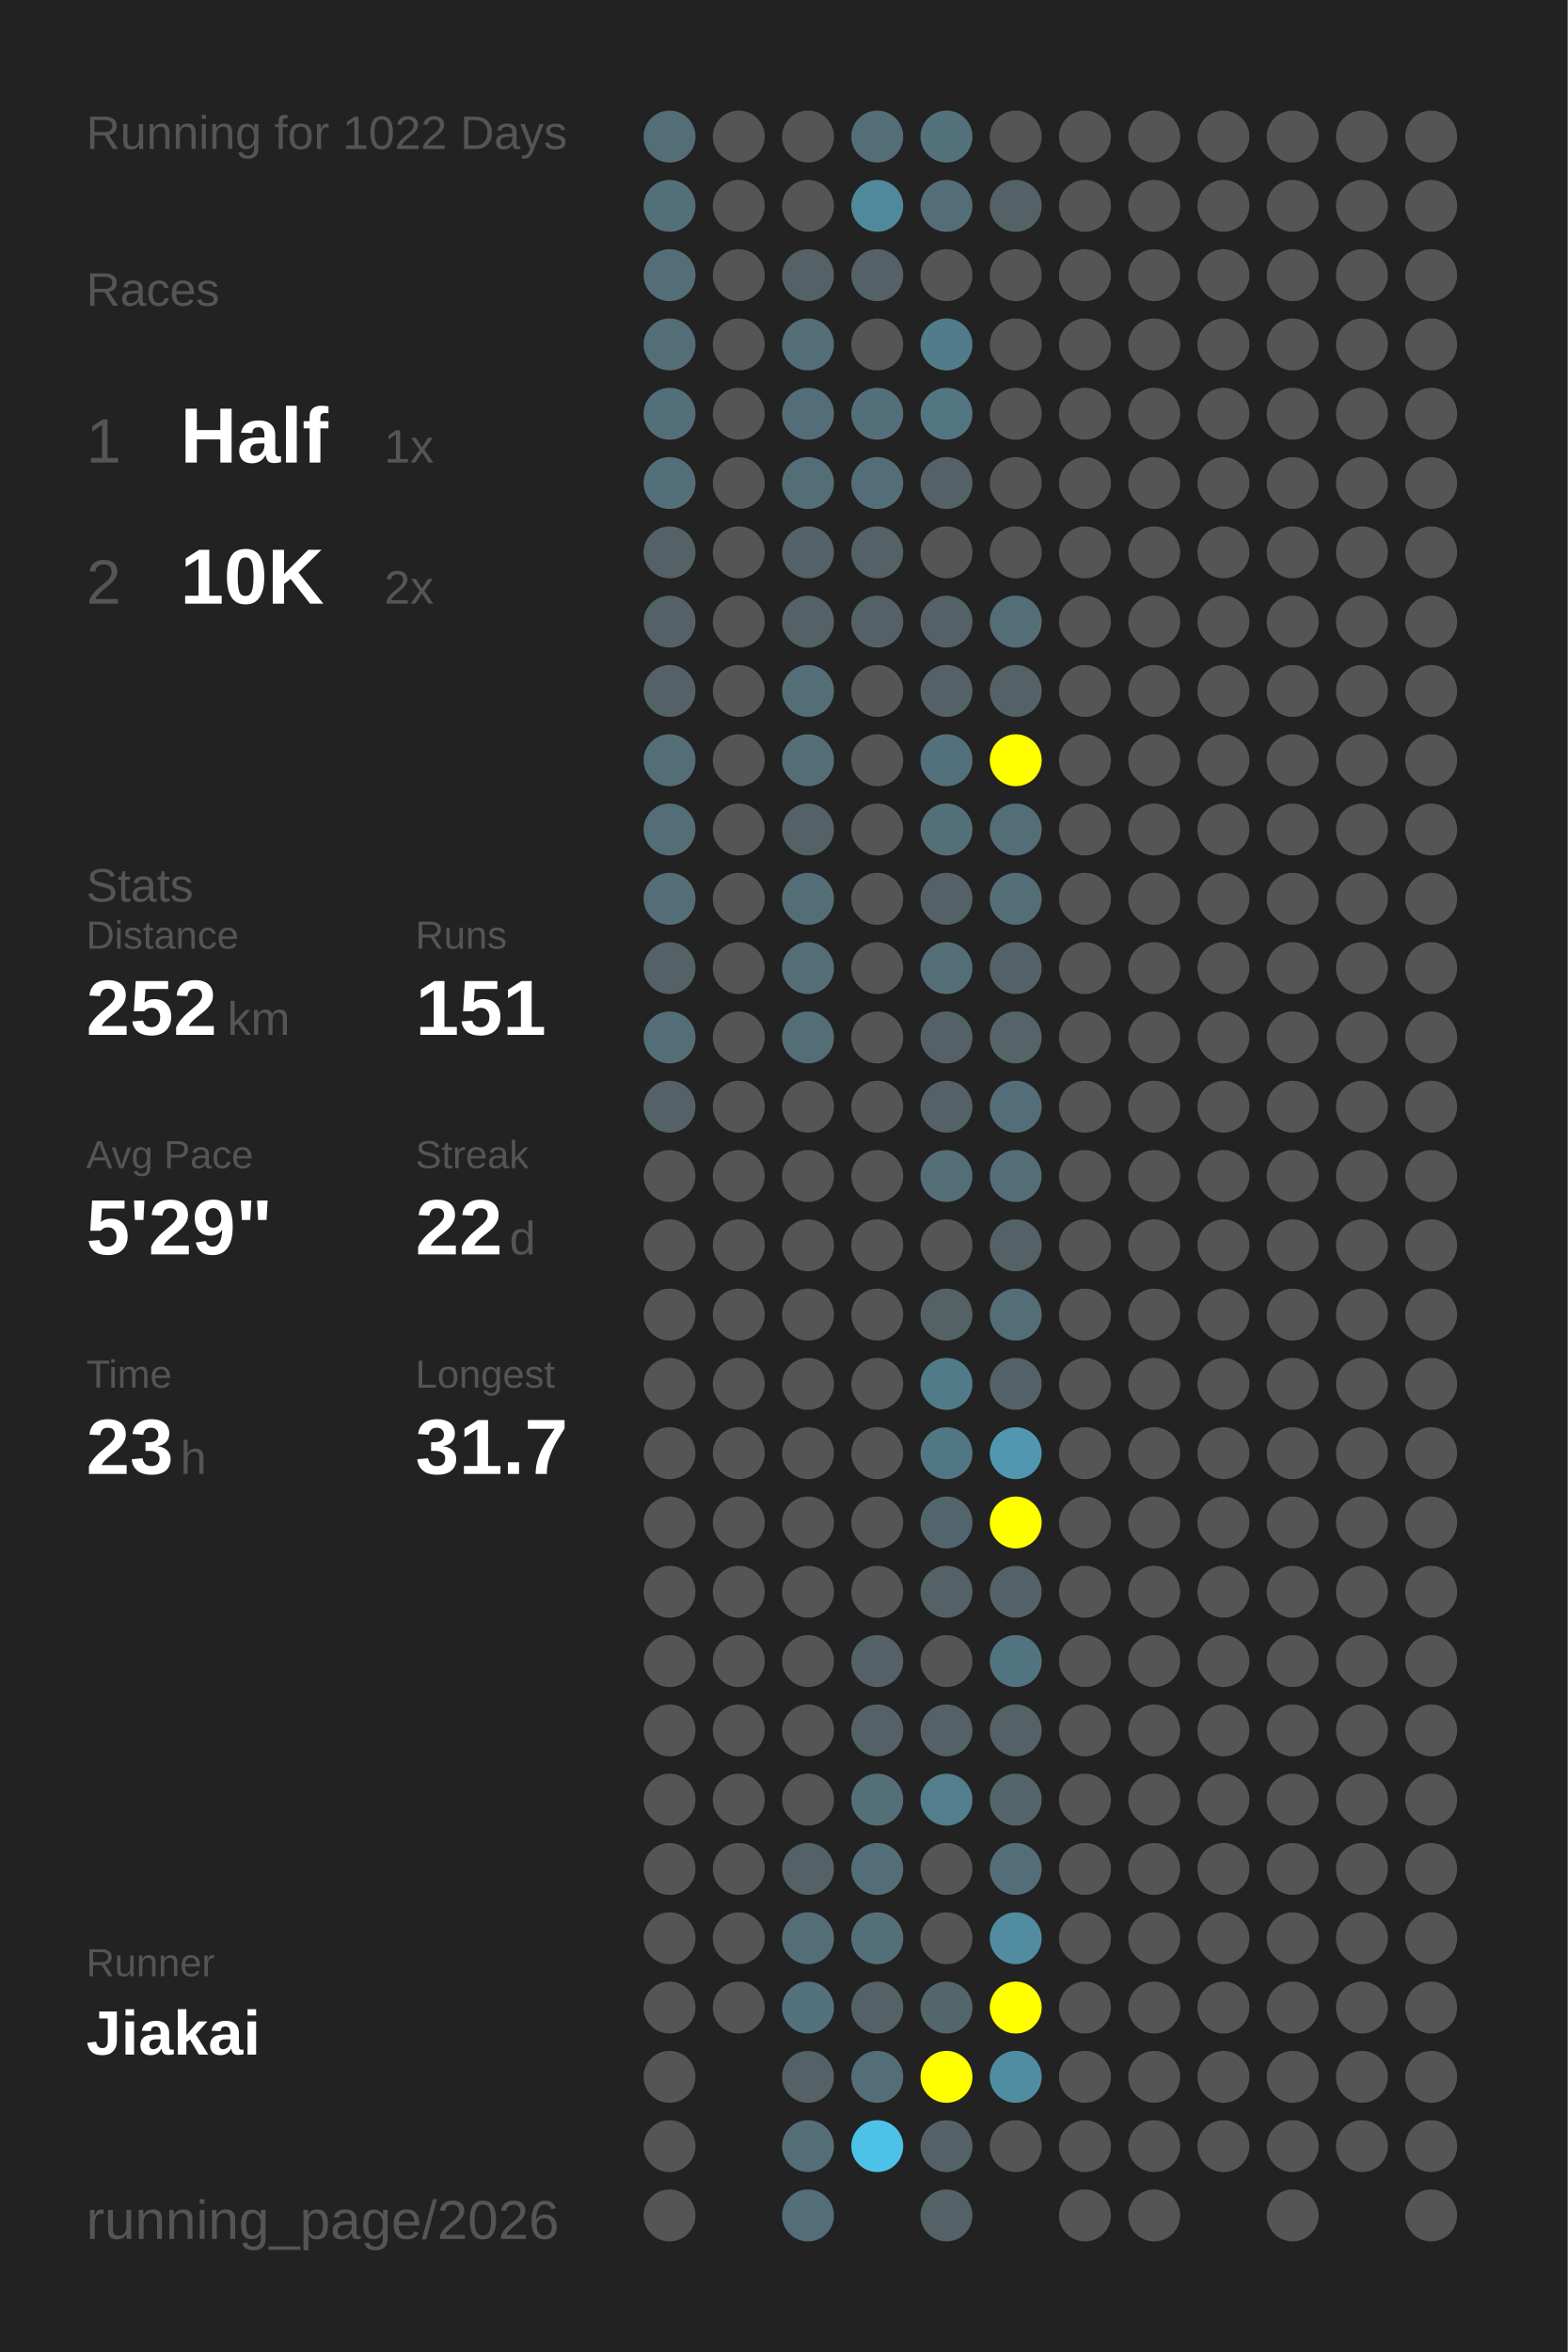
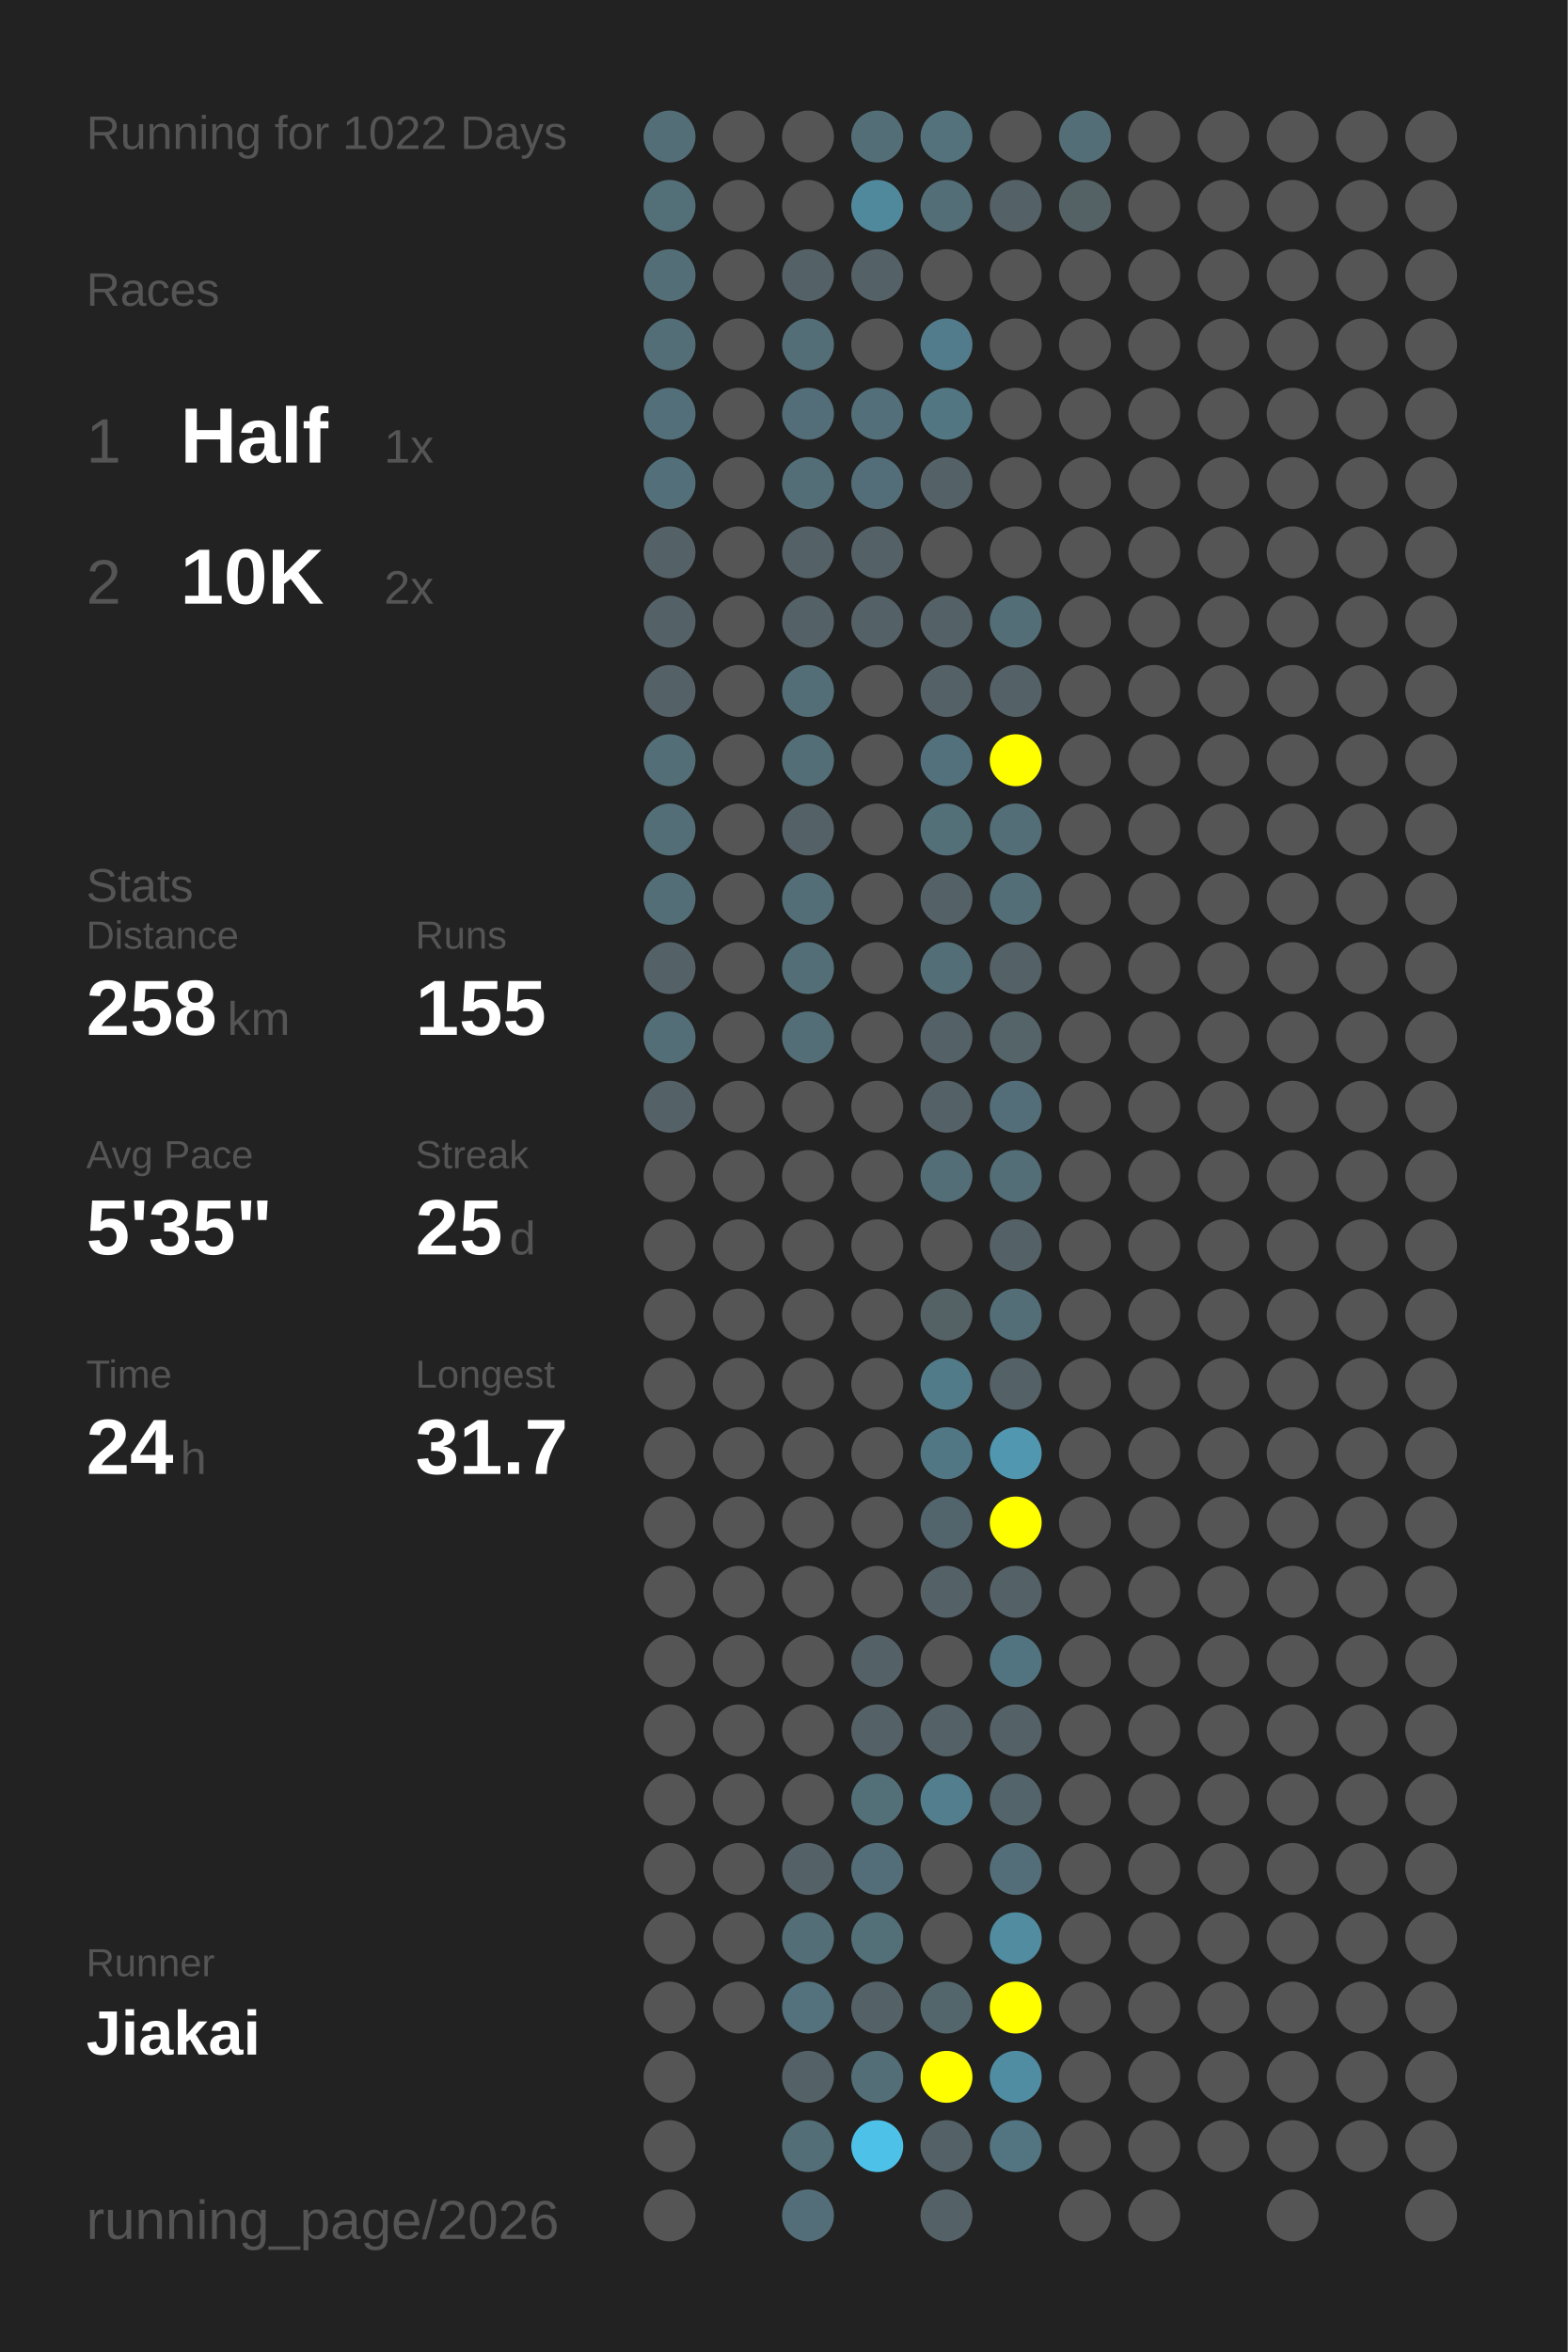
<svg xmlns="http://www.w3.org/2000/svg" baseProfile="full" height="300mm" version="1.1" viewBox="0,0,200,300" width="200mm">
  <defs />
  <rect fill="#222222" height="300" width="200" x="0" y="0" />
  <text fill="#555555" style="font-size:6px; font-family:Arial;" x="11" y="19">Running for 1022 Days</text>
  <text fill="#555555" style="font-size:6px; font-family:Arial;" x="11" y="39">Races</text>
  <text fill="#555555" style="font-size:8px; font-family:Arial;" x="11" y="59">1</text>
  <text fill="#FFFFFF" style="font-size:10px; font-family:Arial; font-weight:bold;" x="23" y="59">Half</text>
  <text fill="#555555" style="font-size:6px; font-family:Arial;" x="49" y="59">1x</text>
  <text fill="#555555" style="font-size:8px; font-family:Arial;" x="11" y="77">2</text>
  <text fill="#FFFFFF" style="font-size:10px; font-family:Arial; font-weight:bold;" x="23" y="77">10K</text>
  <text fill="#555555" style="font-size:6px; font-family:Arial;" x="49" y="77">2x</text>
  <text fill="#555555" style="font-size:6px; font-family:Arial;" x="11" y="115">Stats</text>
  <text fill="#555555" style="font-size:5px; font-family:Arial;" x="11" y="121">Distance</text>
-   <text fill="#FFFFFF" style="font-size:10px; font-family:Arial; font-weight:bold;" x="11" y="132">252</text>
+   <text fill="#FFFFFF" style="font-size:10px; font-family:Arial; font-weight:bold;" x="11" y="132">258</text>
  <text fill="#555555" style="font-size:6px; font-family:Arial;" x="29" y="132">km</text>
  <text fill="#555555" style="font-size:5px; font-family:Arial;" x="53" y="121">Runs</text>
-   <text fill="#FFFFFF" style="font-size:10px; font-family:Arial; font-weight:bold;" x="53" y="132">151</text>
+   <text fill="#FFFFFF" style="font-size:10px; font-family:Arial; font-weight:bold;" x="53" y="132">155</text>
  <text fill="#555555" style="font-size:5px; font-family:Arial;" x="11" y="149">Avg Pace</text>
-   <text fill="#FFFFFF" style="font-size:10px; font-family:Arial; font-weight:bold;" x="11" y="160">5'29"</text>
+   <text fill="#FFFFFF" style="font-size:10px; font-family:Arial; font-weight:bold;" x="11" y="160">5'35"</text>
  <text fill="#555555" style="font-size:5px; font-family:Arial;" x="53" y="149">Streak</text>
-   <text fill="#FFFFFF" style="font-size:10px; font-family:Arial; font-weight:bold;" x="53" y="160">22</text>
+   <text fill="#FFFFFF" style="font-size:10px; font-family:Arial; font-weight:bold;" x="53" y="160">25</text>
  <text fill="#555555" style="font-size:6px; font-family:Arial;" x="65" y="160">d</text>
  <text fill="#555555" style="font-size:5px; font-family:Arial;" x="11" y="177">Time</text>
-   <text fill="#FFFFFF" style="font-size:10px; font-family:Arial; font-weight:bold;" x="11" y="188">23</text>
+   <text fill="#FFFFFF" style="font-size:10px; font-family:Arial; font-weight:bold;" x="11" y="188">24</text>
  <text fill="#555555" style="font-size:6px; font-family:Arial;" x="23" y="188">h</text>
  <text fill="#555555" style="font-size:5px; font-family:Arial;" x="53" y="177">Longest</text>
  <text fill="#FFFFFF" style="font-size:10px; font-family:Arial; font-weight:bold;" x="53" y="188">31.7</text>
  <text fill="#555555" style="font-size:5px; font-family:Arial;" x="11" y="252.065">Runner</text>
  <text fill="#FFFFFF" style="font-size:8px; font-family:Arial; font-weight:bold;" x="11" y="262.065">Jiakai</text>
  <text fill="#555555" style="font-size:7px; font-family:Arial;" x="11" y="285.581">running_page/2026</text>
  <circle cx="85.417" cy="17.419" fill="#536e77" r="3.312" />
  <circle cx="85.417" cy="26.258" fill="#536f78" r="3.312" />
  <circle cx="85.417" cy="35.097" fill="#536e77" r="3.312" />
  <circle cx="85.417" cy="43.935" fill="#536e77" r="3.312" />
  <circle cx="85.417" cy="52.774" fill="#536f79" r="3.312" />
  <circle cx="85.417" cy="61.613" fill="#536f79" r="3.312" />
  <circle cx="85.417" cy="70.452" fill="#546166" r="3.312" />
  <circle cx="85.417" cy="79.29" fill="#546166" r="3.312" />
  <circle cx="85.417" cy="88.129" fill="#546166" r="3.312" />
  <circle cx="85.417" cy="96.968" fill="#536e77" r="3.312" />
  <circle cx="85.417" cy="105.806" fill="#536e77" r="3.312" />
  <circle cx="85.417" cy="114.645" fill="#536e77" r="3.312" />
  <circle cx="85.417" cy="123.484" fill="#546166" r="3.312" />
  <circle cx="85.417" cy="132.323" fill="#536e77" r="3.312" />
  <circle cx="85.417" cy="141.161" fill="#546166" r="3.312" />
  <circle cx="85.417" cy="150" fill="#555555" r="3.312" />
  <circle cx="85.417" cy="158.839" fill="#555555" r="3.312" />
  <circle cx="85.417" cy="167.677" fill="#555555" r="3.312" />
  <circle cx="85.417" cy="176.516" fill="#555555" r="3.312" />
  <circle cx="85.417" cy="185.355" fill="#555555" r="3.312" />
  <circle cx="85.417" cy="194.194" fill="#555555" r="3.312" />
  <circle cx="85.417" cy="203.032" fill="#555555" r="3.312" />
  <circle cx="85.417" cy="211.871" fill="#555555" r="3.312" />
  <circle cx="85.417" cy="220.71" fill="#555555" r="3.312" />
  <circle cx="85.417" cy="229.548" fill="#555555" r="3.312" />
  <circle cx="85.417" cy="238.387" fill="#555555" r="3.312" />
  <circle cx="85.417" cy="247.226" fill="#555555" r="3.312" />
  <circle cx="85.417" cy="256.065" fill="#555555" r="3.312" />
  <circle cx="85.417" cy="264.903" fill="#555555" r="3.312" />
  <circle cx="85.417" cy="273.742" fill="#555555" r="3.312" />
  <circle cx="85.417" cy="282.581" fill="#555555" r="3.312" />
  <circle cx="94.25" cy="17.419" fill="#555555" r="3.312" />
  <circle cx="94.25" cy="26.258" fill="#555555" r="3.312" />
  <circle cx="94.25" cy="35.097" fill="#555555" r="3.312" />
  <circle cx="94.25" cy="43.935" fill="#555555" r="3.312" />
  <circle cx="94.25" cy="52.774" fill="#555555" r="3.312" />
  <circle cx="94.25" cy="61.613" fill="#555555" r="3.312" />
  <circle cx="94.25" cy="70.452" fill="#555555" r="3.312" />
  <circle cx="94.25" cy="79.29" fill="#555555" r="3.312" />
  <circle cx="94.25" cy="88.129" fill="#555555" r="3.312" />
  <circle cx="94.25" cy="96.968" fill="#555555" r="3.312" />
  <circle cx="94.25" cy="105.806" fill="#555555" r="3.312" />
  <circle cx="94.25" cy="114.645" fill="#555555" r="3.312" />
  <circle cx="94.25" cy="123.484" fill="#555555" r="3.312" />
  <circle cx="94.25" cy="132.323" fill="#555555" r="3.312" />
  <circle cx="94.25" cy="141.161" fill="#555555" r="3.312" />
  <circle cx="94.25" cy="150" fill="#555555" r="3.312" />
  <circle cx="94.25" cy="158.839" fill="#555555" r="3.312" />
  <circle cx="94.25" cy="167.677" fill="#555555" r="3.312" />
  <circle cx="94.25" cy="176.516" fill="#555555" r="3.312" />
  <circle cx="94.25" cy="185.355" fill="#555555" r="3.312" />
  <circle cx="94.25" cy="194.194" fill="#555555" r="3.312" />
  <circle cx="94.25" cy="203.032" fill="#555555" r="3.312" />
  <circle cx="94.25" cy="211.871" fill="#555555" r="3.312" />
  <circle cx="94.25" cy="220.71" fill="#555555" r="3.312" />
  <circle cx="94.25" cy="229.548" fill="#555555" r="3.312" />
  <circle cx="94.25" cy="238.387" fill="#555555" r="3.312" />
  <circle cx="94.25" cy="247.226" fill="#555555" r="3.312" />
  <circle cx="94.25" cy="256.065" fill="#555555" r="3.312" />
  <circle cx="103.083" cy="17.419" fill="#555555" r="3.312" />
  <circle cx="103.083" cy="26.258" fill="#555555" r="3.312" />
  <circle cx="103.083" cy="35.097" fill="#546166" r="3.312" />
  <circle cx="103.083" cy="43.935" fill="#536e77" r="3.312" />
  <circle cx="103.083" cy="52.774" fill="#536e78" r="3.312" />
  <circle cx="103.083" cy="61.613" fill="#536e77" r="3.312" />
  <circle cx="103.083" cy="70.452" fill="#546166" r="3.312" />
  <circle cx="103.083" cy="79.29" fill="#546166" r="3.312" />
  <circle cx="103.083" cy="88.129" fill="#536e77" r="3.312" />
  <circle cx="103.083" cy="96.968" fill="#536e77" r="3.312" />
  <circle cx="103.083" cy="105.806" fill="#546166" r="3.312" />
  <circle cx="103.083" cy="114.645" fill="#536e77" r="3.312" />
  <circle cx="103.083" cy="123.484" fill="#536e77" r="3.312" />
  <circle cx="103.083" cy="132.323" fill="#536e77" r="3.312" />
  <circle cx="103.083" cy="141.161" fill="#555555" r="3.312" />
  <circle cx="103.083" cy="150" fill="#555555" r="3.312" />
  <circle cx="103.083" cy="158.839" fill="#555555" r="3.312" />
  <circle cx="103.083" cy="167.677" fill="#555555" r="3.312" />
  <circle cx="103.083" cy="176.516" fill="#555555" r="3.312" />
  <circle cx="103.083" cy="185.355" fill="#555555" r="3.312" />
  <circle cx="103.083" cy="194.194" fill="#555555" r="3.312" />
  <circle cx="103.083" cy="203.032" fill="#555555" r="3.312" />
  <circle cx="103.083" cy="211.871" fill="#555555" r="3.312" />
  <circle cx="103.083" cy="220.71" fill="#555555" r="3.312" />
  <circle cx="103.083" cy="229.548" fill="#555555" r="3.312" />
  <circle cx="103.083" cy="238.387" fill="#546166" r="3.312" />
  <circle cx="103.083" cy="247.226" fill="#536e77" r="3.312" />
  <circle cx="103.083" cy="256.065" fill="#53727d" r="3.312" />
  <circle cx="103.083" cy="264.903" fill="#546166" r="3.312" />
  <circle cx="103.083" cy="273.742" fill="#536e77" r="3.312" />
  <circle cx="103.083" cy="282.581" fill="#536e78" r="3.312" />
  <circle cx="111.917" cy="17.419" fill="#536e77" r="3.312" />
  <circle cx="111.917" cy="26.258" fill="#51899c" r="3.312" />
  <circle cx="111.917" cy="35.097" fill="#546166" r="3.312" />
  <circle cx="111.917" cy="43.935" fill="#555555" r="3.312" />
  <circle cx="111.917" cy="52.774" fill="#536f79" r="3.312" />
  <circle cx="111.917" cy="61.613" fill="#536e78" r="3.312" />
  <circle cx="111.917" cy="70.452" fill="#546166" r="3.312" />
  <circle cx="111.917" cy="79.29" fill="#546166" r="3.312" />
  <circle cx="111.917" cy="88.129" fill="#555555" r="3.312" />
  <circle cx="111.917" cy="96.968" fill="#555555" r="3.312" />
  <circle cx="111.917" cy="105.806" fill="#555555" r="3.312" />
  <circle cx="111.917" cy="114.645" fill="#555555" r="3.312" />
  <circle cx="111.917" cy="123.484" fill="#555555" r="3.312" />
  <circle cx="111.917" cy="132.323" fill="#555555" r="3.312" />
  <circle cx="111.917" cy="141.161" fill="#555555" r="3.312" />
  <circle cx="111.917" cy="150" fill="#555555" r="3.312" />
  <circle cx="111.917" cy="158.839" fill="#555555" r="3.312" />
  <circle cx="111.917" cy="167.677" fill="#555555" r="3.312" />
  <circle cx="111.917" cy="176.516" fill="#555555" r="3.312" />
  <circle cx="111.917" cy="185.355" fill="#555555" r="3.312" />
  <circle cx="111.917" cy="194.194" fill="#555555" r="3.312" />
  <circle cx="111.917" cy="203.032" fill="#555555" r="3.312" />
  <circle cx="111.917" cy="211.871" fill="#546166" r="3.312" />
  <circle cx="111.917" cy="220.71" fill="#546166" r="3.312" />
  <circle cx="111.917" cy="229.548" fill="#536f78" r="3.312" />
  <circle cx="111.917" cy="238.387" fill="#536e78" r="3.312" />
  <circle cx="111.917" cy="247.226" fill="#537079" r="3.312" />
  <circle cx="111.917" cy="256.065" fill="#546166" r="3.312" />
  <circle cx="111.917" cy="264.903" fill="#536e77" r="3.312" />
  <circle cx="111.917" cy="273.742" fill="#4ec1e8" r="3.312" />
  <circle cx="120.75" cy="17.419" fill="#53727c" r="3.312" />
  <circle cx="120.75" cy="26.258" fill="#536e77" r="3.312" />
  <circle cx="120.75" cy="35.097" fill="#555555" r="3.312" />
  <circle cx="120.75" cy="43.935" fill="#527c8b" r="3.312" />
  <circle cx="120.75" cy="52.774" fill="#527682" r="3.312" />
  <circle cx="120.75" cy="61.613" fill="#546166" r="3.312" />
  <circle cx="120.75" cy="70.452" fill="#555555" r="3.312" />
  <circle cx="120.75" cy="79.29" fill="#546166" r="3.312" />
  <circle cx="120.75" cy="88.129" fill="#546166" r="3.312" />
  <circle cx="120.75" cy="96.968" fill="#53717c" r="3.312" />
  <circle cx="120.75" cy="105.806" fill="#536f78" r="3.312" />
  <circle cx="120.75" cy="114.645" fill="#546166" r="3.312" />
  <circle cx="120.75" cy="123.484" fill="#536e77" r="3.312" />
  <circle cx="120.75" cy="132.323" fill="#546166" r="3.312" />
  <circle cx="120.75" cy="141.161" fill="#546166" r="3.312" />
  <circle cx="120.75" cy="150" fill="#536e77" r="3.312" />
  <circle cx="120.75" cy="158.839" fill="#555555" r="3.312" />
  <circle cx="120.75" cy="167.677" fill="#546266" r="3.312" />
  <circle cx="120.75" cy="176.516" fill="#527b89" r="3.312" />
  <circle cx="120.75" cy="185.355" fill="#527784" r="3.312" />
  <circle cx="120.75" cy="194.194" fill="#53656c" r="3.312" />
  <circle cx="120.75" cy="203.032" fill="#546267" r="3.312" />
  <circle cx="120.75" cy="211.871" fill="#555555" r="3.312" />
  <circle cx="120.75" cy="220.71" fill="#546166" r="3.312" />
  <circle cx="120.75" cy="229.548" fill="#527e8d" r="3.312" />
  <circle cx="120.75" cy="238.387" fill="#555555" r="3.312" />
  <circle cx="120.75" cy="247.226" fill="#555555" r="3.312" />
  <circle cx="120.75" cy="256.065" fill="#53666c" r="3.312" />
  <circle cx="120.75" cy="264.903" fill="#FFFF00" r="3.312" />
  <circle cx="120.75" cy="273.742" fill="#546267" r="3.312" />
  <circle cx="120.75" cy="282.581" fill="#546267" r="3.312" />
  <circle cx="129.583" cy="17.419" fill="#555555" r="3.312" />
  <circle cx="129.583" cy="26.258" fill="#546166" r="3.312" />
  <circle cx="129.583" cy="35.097" fill="#555555" r="3.312" />
  <circle cx="129.583" cy="43.935" fill="#555555" r="3.312" />
  <circle cx="129.583" cy="52.774" fill="#555555" r="3.312" />
  <circle cx="129.583" cy="61.613" fill="#555555" r="3.312" />
  <circle cx="129.583" cy="70.452" fill="#555555" r="3.312" />
  <circle cx="129.583" cy="79.29" fill="#536e77" r="3.312" />
  <circle cx="129.583" cy="88.129" fill="#546166" r="3.312" />
  <circle cx="129.583" cy="96.968" fill="#FFFF00" r="3.312" />
  <circle cx="129.583" cy="105.806" fill="#536e77" r="3.312" />
  <circle cx="129.583" cy="114.645" fill="#536e77" r="3.312" />
  <circle cx="129.583" cy="123.484" fill="#546267" r="3.312" />
  <circle cx="129.583" cy="132.323" fill="#546469" r="3.312" />
  <circle cx="129.583" cy="141.161" fill="#536e78" r="3.312" />
  <circle cx="129.583" cy="150" fill="#536e77" r="3.312" />
  <circle cx="129.583" cy="158.839" fill="#546166" r="3.312" />
  <circle cx="129.583" cy="167.677" fill="#536e77" r="3.312" />
  <circle cx="129.583" cy="176.516" fill="#546166" r="3.312" />
  <circle cx="129.583" cy="185.355" fill="#5097af" r="3.312" />
  <circle cx="129.583" cy="194.194" fill="#FFFF00" r="3.312" />
  <circle cx="129.583" cy="203.032" fill="#546166" r="3.312" />
  <circle cx="129.583" cy="211.871" fill="#527480" r="3.312" />
  <circle cx="129.583" cy="220.71" fill="#546166" r="3.312" />
  <circle cx="129.583" cy="229.548" fill="#53656b" r="3.312" />
  <circle cx="129.583" cy="238.387" fill="#536e78" r="3.312" />
  <circle cx="129.583" cy="247.226" fill="#518ca0" r="3.312" />
  <circle cx="129.583" cy="256.065" fill="#FFFF00" r="3.312" />
  <circle cx="129.583" cy="264.903" fill="#518da2" r="3.312" />
-   <circle cx="129.583" cy="273.742" fill="#555555" r="3.312" />
-   <circle cx="138.417" cy="17.419" fill="#555555" r="3.312" />
-   <circle cx="138.417" cy="26.258" fill="#555555" r="3.312" />
+   <circle cx="129.583" cy="273.742" fill="#527581" r="3.312" />
+   <circle cx="138.417" cy="17.419" fill="#536e77" r="3.312" />
+   <circle cx="138.417" cy="26.258" fill="#546266" r="3.312" />
  <circle cx="138.417" cy="35.097" fill="#555555" r="3.312" />
  <circle cx="138.417" cy="43.935" fill="#555555" r="3.312" />
  <circle cx="138.417" cy="52.774" fill="#555555" r="3.312" />
  <circle cx="138.417" cy="61.613" fill="#555555" r="3.312" />
  <circle cx="138.417" cy="70.452" fill="#555555" r="3.312" />
  <circle cx="138.417" cy="79.29" fill="#555555" r="3.312" />
  <circle cx="138.417" cy="88.129" fill="#555555" r="3.312" />
  <circle cx="138.417" cy="96.968" fill="#555555" r="3.312" />
  <circle cx="138.417" cy="105.806" fill="#555555" r="3.312" />
  <circle cx="138.417" cy="114.645" fill="#555555" r="3.312" />
  <circle cx="138.417" cy="123.484" fill="#555555" r="3.312" />
  <circle cx="138.417" cy="132.323" fill="#555555" r="3.312" />
  <circle cx="138.417" cy="141.161" fill="#555555" r="3.312" />
  <circle cx="138.417" cy="150" fill="#555555" r="3.312" />
  <circle cx="138.417" cy="158.839" fill="#555555" r="3.312" />
  <circle cx="138.417" cy="167.677" fill="#555555" r="3.312" />
  <circle cx="138.417" cy="176.516" fill="#555555" r="3.312" />
  <circle cx="138.417" cy="185.355" fill="#555555" r="3.312" />
  <circle cx="138.417" cy="194.194" fill="#555555" r="3.312" />
  <circle cx="138.417" cy="203.032" fill="#555555" r="3.312" />
  <circle cx="138.417" cy="211.871" fill="#555555" r="3.312" />
  <circle cx="138.417" cy="220.71" fill="#555555" r="3.312" />
  <circle cx="138.417" cy="229.548" fill="#555555" r="3.312" />
  <circle cx="138.417" cy="238.387" fill="#555555" r="3.312" />
  <circle cx="138.417" cy="247.226" fill="#555555" r="3.312" />
  <circle cx="138.417" cy="256.065" fill="#555555" r="3.312" />
  <circle cx="138.417" cy="264.903" fill="#555555" r="3.312" />
  <circle cx="138.417" cy="273.742" fill="#555555" r="3.312" />
  <circle cx="138.417" cy="282.581" fill="#555555" r="3.312" />
  <circle cx="147.25" cy="17.419" fill="#555555" r="3.312" />
  <circle cx="147.25" cy="26.258" fill="#555555" r="3.312" />
  <circle cx="147.25" cy="35.097" fill="#555555" r="3.312" />
  <circle cx="147.25" cy="43.935" fill="#555555" r="3.312" />
  <circle cx="147.25" cy="52.774" fill="#555555" r="3.312" />
  <circle cx="147.25" cy="61.613" fill="#555555" r="3.312" />
  <circle cx="147.25" cy="70.452" fill="#555555" r="3.312" />
  <circle cx="147.25" cy="79.29" fill="#555555" r="3.312" />
  <circle cx="147.25" cy="88.129" fill="#555555" r="3.312" />
  <circle cx="147.25" cy="96.968" fill="#555555" r="3.312" />
  <circle cx="147.25" cy="105.806" fill="#555555" r="3.312" />
  <circle cx="147.25" cy="114.645" fill="#555555" r="3.312" />
  <circle cx="147.25" cy="123.484" fill="#555555" r="3.312" />
  <circle cx="147.25" cy="132.323" fill="#555555" r="3.312" />
  <circle cx="147.25" cy="141.161" fill="#555555" r="3.312" />
  <circle cx="147.25" cy="150" fill="#555555" r="3.312" />
  <circle cx="147.25" cy="158.839" fill="#555555" r="3.312" />
  <circle cx="147.25" cy="167.677" fill="#555555" r="3.312" />
  <circle cx="147.25" cy="176.516" fill="#555555" r="3.312" />
  <circle cx="147.25" cy="185.355" fill="#555555" r="3.312" />
  <circle cx="147.25" cy="194.194" fill="#555555" r="3.312" />
  <circle cx="147.25" cy="203.032" fill="#555555" r="3.312" />
  <circle cx="147.25" cy="211.871" fill="#555555" r="3.312" />
  <circle cx="147.25" cy="220.71" fill="#555555" r="3.312" />
  <circle cx="147.25" cy="229.548" fill="#555555" r="3.312" />
  <circle cx="147.25" cy="238.387" fill="#555555" r="3.312" />
  <circle cx="147.25" cy="247.226" fill="#555555" r="3.312" />
  <circle cx="147.25" cy="256.065" fill="#555555" r="3.312" />
  <circle cx="147.25" cy="264.903" fill="#555555" r="3.312" />
  <circle cx="147.25" cy="273.742" fill="#555555" r="3.312" />
  <circle cx="147.25" cy="282.581" fill="#555555" r="3.312" />
  <circle cx="156.083" cy="17.419" fill="#555555" r="3.312" />
  <circle cx="156.083" cy="26.258" fill="#555555" r="3.312" />
  <circle cx="156.083" cy="35.097" fill="#555555" r="3.312" />
  <circle cx="156.083" cy="43.935" fill="#555555" r="3.312" />
  <circle cx="156.083" cy="52.774" fill="#555555" r="3.312" />
  <circle cx="156.083" cy="61.613" fill="#555555" r="3.312" />
  <circle cx="156.083" cy="70.452" fill="#555555" r="3.312" />
  <circle cx="156.083" cy="79.29" fill="#555555" r="3.312" />
  <circle cx="156.083" cy="88.129" fill="#555555" r="3.312" />
  <circle cx="156.083" cy="96.968" fill="#555555" r="3.312" />
  <circle cx="156.083" cy="105.806" fill="#555555" r="3.312" />
  <circle cx="156.083" cy="114.645" fill="#555555" r="3.312" />
  <circle cx="156.083" cy="123.484" fill="#555555" r="3.312" />
  <circle cx="156.083" cy="132.323" fill="#555555" r="3.312" />
  <circle cx="156.083" cy="141.161" fill="#555555" r="3.312" />
  <circle cx="156.083" cy="150" fill="#555555" r="3.312" />
  <circle cx="156.083" cy="158.839" fill="#555555" r="3.312" />
  <circle cx="156.083" cy="167.677" fill="#555555" r="3.312" />
  <circle cx="156.083" cy="176.516" fill="#555555" r="3.312" />
  <circle cx="156.083" cy="185.355" fill="#555555" r="3.312" />
  <circle cx="156.083" cy="194.194" fill="#555555" r="3.312" />
  <circle cx="156.083" cy="203.032" fill="#555555" r="3.312" />
  <circle cx="156.083" cy="211.871" fill="#555555" r="3.312" />
  <circle cx="156.083" cy="220.71" fill="#555555" r="3.312" />
  <circle cx="156.083" cy="229.548" fill="#555555" r="3.312" />
  <circle cx="156.083" cy="238.387" fill="#555555" r="3.312" />
  <circle cx="156.083" cy="247.226" fill="#555555" r="3.312" />
  <circle cx="156.083" cy="256.065" fill="#555555" r="3.312" />
  <circle cx="156.083" cy="264.903" fill="#555555" r="3.312" />
  <circle cx="156.083" cy="273.742" fill="#555555" r="3.312" />
  <circle cx="164.917" cy="17.419" fill="#555555" r="3.312" />
  <circle cx="164.917" cy="26.258" fill="#555555" r="3.312" />
  <circle cx="164.917" cy="35.097" fill="#555555" r="3.312" />
  <circle cx="164.917" cy="43.935" fill="#555555" r="3.312" />
  <circle cx="164.917" cy="52.774" fill="#555555" r="3.312" />
  <circle cx="164.917" cy="61.613" fill="#555555" r="3.312" />
  <circle cx="164.917" cy="70.452" fill="#555555" r="3.312" />
  <circle cx="164.917" cy="79.29" fill="#555555" r="3.312" />
  <circle cx="164.917" cy="88.129" fill="#555555" r="3.312" />
  <circle cx="164.917" cy="96.968" fill="#555555" r="3.312" />
  <circle cx="164.917" cy="105.806" fill="#555555" r="3.312" />
  <circle cx="164.917" cy="114.645" fill="#555555" r="3.312" />
  <circle cx="164.917" cy="123.484" fill="#555555" r="3.312" />
  <circle cx="164.917" cy="132.323" fill="#555555" r="3.312" />
  <circle cx="164.917" cy="141.161" fill="#555555" r="3.312" />
  <circle cx="164.917" cy="150" fill="#555555" r="3.312" />
  <circle cx="164.917" cy="158.839" fill="#555555" r="3.312" />
  <circle cx="164.917" cy="167.677" fill="#555555" r="3.312" />
  <circle cx="164.917" cy="176.516" fill="#555555" r="3.312" />
  <circle cx="164.917" cy="185.355" fill="#555555" r="3.312" />
  <circle cx="164.917" cy="194.194" fill="#555555" r="3.312" />
  <circle cx="164.917" cy="203.032" fill="#555555" r="3.312" />
  <circle cx="164.917" cy="211.871" fill="#555555" r="3.312" />
  <circle cx="164.917" cy="220.71" fill="#555555" r="3.312" />
  <circle cx="164.917" cy="229.548" fill="#555555" r="3.312" />
  <circle cx="164.917" cy="238.387" fill="#555555" r="3.312" />
  <circle cx="164.917" cy="247.226" fill="#555555" r="3.312" />
  <circle cx="164.917" cy="256.065" fill="#555555" r="3.312" />
  <circle cx="164.917" cy="264.903" fill="#555555" r="3.312" />
  <circle cx="164.917" cy="273.742" fill="#555555" r="3.312" />
  <circle cx="164.917" cy="282.581" fill="#555555" r="3.312" />
  <circle cx="173.75" cy="17.419" fill="#555555" r="3.312" />
  <circle cx="173.75" cy="26.258" fill="#555555" r="3.312" />
  <circle cx="173.75" cy="35.097" fill="#555555" r="3.312" />
  <circle cx="173.75" cy="43.935" fill="#555555" r="3.312" />
  <circle cx="173.75" cy="52.774" fill="#555555" r="3.312" />
  <circle cx="173.75" cy="61.613" fill="#555555" r="3.312" />
  <circle cx="173.75" cy="70.452" fill="#555555" r="3.312" />
  <circle cx="173.75" cy="79.29" fill="#555555" r="3.312" />
  <circle cx="173.75" cy="88.129" fill="#555555" r="3.312" />
  <circle cx="173.75" cy="96.968" fill="#555555" r="3.312" />
  <circle cx="173.75" cy="105.806" fill="#555555" r="3.312" />
  <circle cx="173.75" cy="114.645" fill="#555555" r="3.312" />
  <circle cx="173.75" cy="123.484" fill="#555555" r="3.312" />
  <circle cx="173.75" cy="132.323" fill="#555555" r="3.312" />
  <circle cx="173.75" cy="141.161" fill="#555555" r="3.312" />
  <circle cx="173.75" cy="150" fill="#555555" r="3.312" />
  <circle cx="173.75" cy="158.839" fill="#555555" r="3.312" />
  <circle cx="173.75" cy="167.677" fill="#555555" r="3.312" />
  <circle cx="173.75" cy="176.516" fill="#555555" r="3.312" />
  <circle cx="173.75" cy="185.355" fill="#555555" r="3.312" />
  <circle cx="173.75" cy="194.194" fill="#555555" r="3.312" />
  <circle cx="173.75" cy="203.032" fill="#555555" r="3.312" />
  <circle cx="173.75" cy="211.871" fill="#555555" r="3.312" />
  <circle cx="173.75" cy="220.71" fill="#555555" r="3.312" />
  <circle cx="173.75" cy="229.548" fill="#555555" r="3.312" />
  <circle cx="173.75" cy="238.387" fill="#555555" r="3.312" />
  <circle cx="173.75" cy="247.226" fill="#555555" r="3.312" />
  <circle cx="173.75" cy="256.065" fill="#555555" r="3.312" />
  <circle cx="173.75" cy="264.903" fill="#555555" r="3.312" />
  <circle cx="173.75" cy="273.742" fill="#555555" r="3.312" />
  <circle cx="182.583" cy="17.419" fill="#555555" r="3.312" />
  <circle cx="182.583" cy="26.258" fill="#555555" r="3.312" />
  <circle cx="182.583" cy="35.097" fill="#555555" r="3.312" />
  <circle cx="182.583" cy="43.935" fill="#555555" r="3.312" />
  <circle cx="182.583" cy="52.774" fill="#555555" r="3.312" />
  <circle cx="182.583" cy="61.613" fill="#555555" r="3.312" />
  <circle cx="182.583" cy="70.452" fill="#555555" r="3.312" />
  <circle cx="182.583" cy="79.29" fill="#555555" r="3.312" />
  <circle cx="182.583" cy="88.129" fill="#555555" r="3.312" />
  <circle cx="182.583" cy="96.968" fill="#555555" r="3.312" />
  <circle cx="182.583" cy="105.806" fill="#555555" r="3.312" />
  <circle cx="182.583" cy="114.645" fill="#555555" r="3.312" />
  <circle cx="182.583" cy="123.484" fill="#555555" r="3.312" />
  <circle cx="182.583" cy="132.323" fill="#555555" r="3.312" />
  <circle cx="182.583" cy="141.161" fill="#555555" r="3.312" />
  <circle cx="182.583" cy="150" fill="#555555" r="3.312" />
  <circle cx="182.583" cy="158.839" fill="#555555" r="3.312" />
  <circle cx="182.583" cy="167.677" fill="#555555" r="3.312" />
  <circle cx="182.583" cy="176.516" fill="#555555" r="3.312" />
  <circle cx="182.583" cy="185.355" fill="#555555" r="3.312" />
  <circle cx="182.583" cy="194.194" fill="#555555" r="3.312" />
  <circle cx="182.583" cy="203.032" fill="#555555" r="3.312" />
  <circle cx="182.583" cy="211.871" fill="#555555" r="3.312" />
  <circle cx="182.583" cy="220.71" fill="#555555" r="3.312" />
  <circle cx="182.583" cy="229.548" fill="#555555" r="3.312" />
  <circle cx="182.583" cy="238.387" fill="#555555" r="3.312" />
  <circle cx="182.583" cy="247.226" fill="#555555" r="3.312" />
  <circle cx="182.583" cy="256.065" fill="#555555" r="3.312" />
  <circle cx="182.583" cy="264.903" fill="#555555" r="3.312" />
  <circle cx="182.583" cy="273.742" fill="#555555" r="3.312" />
  <circle cx="182.583" cy="282.581" fill="#555555" r="3.312" />
</svg>
